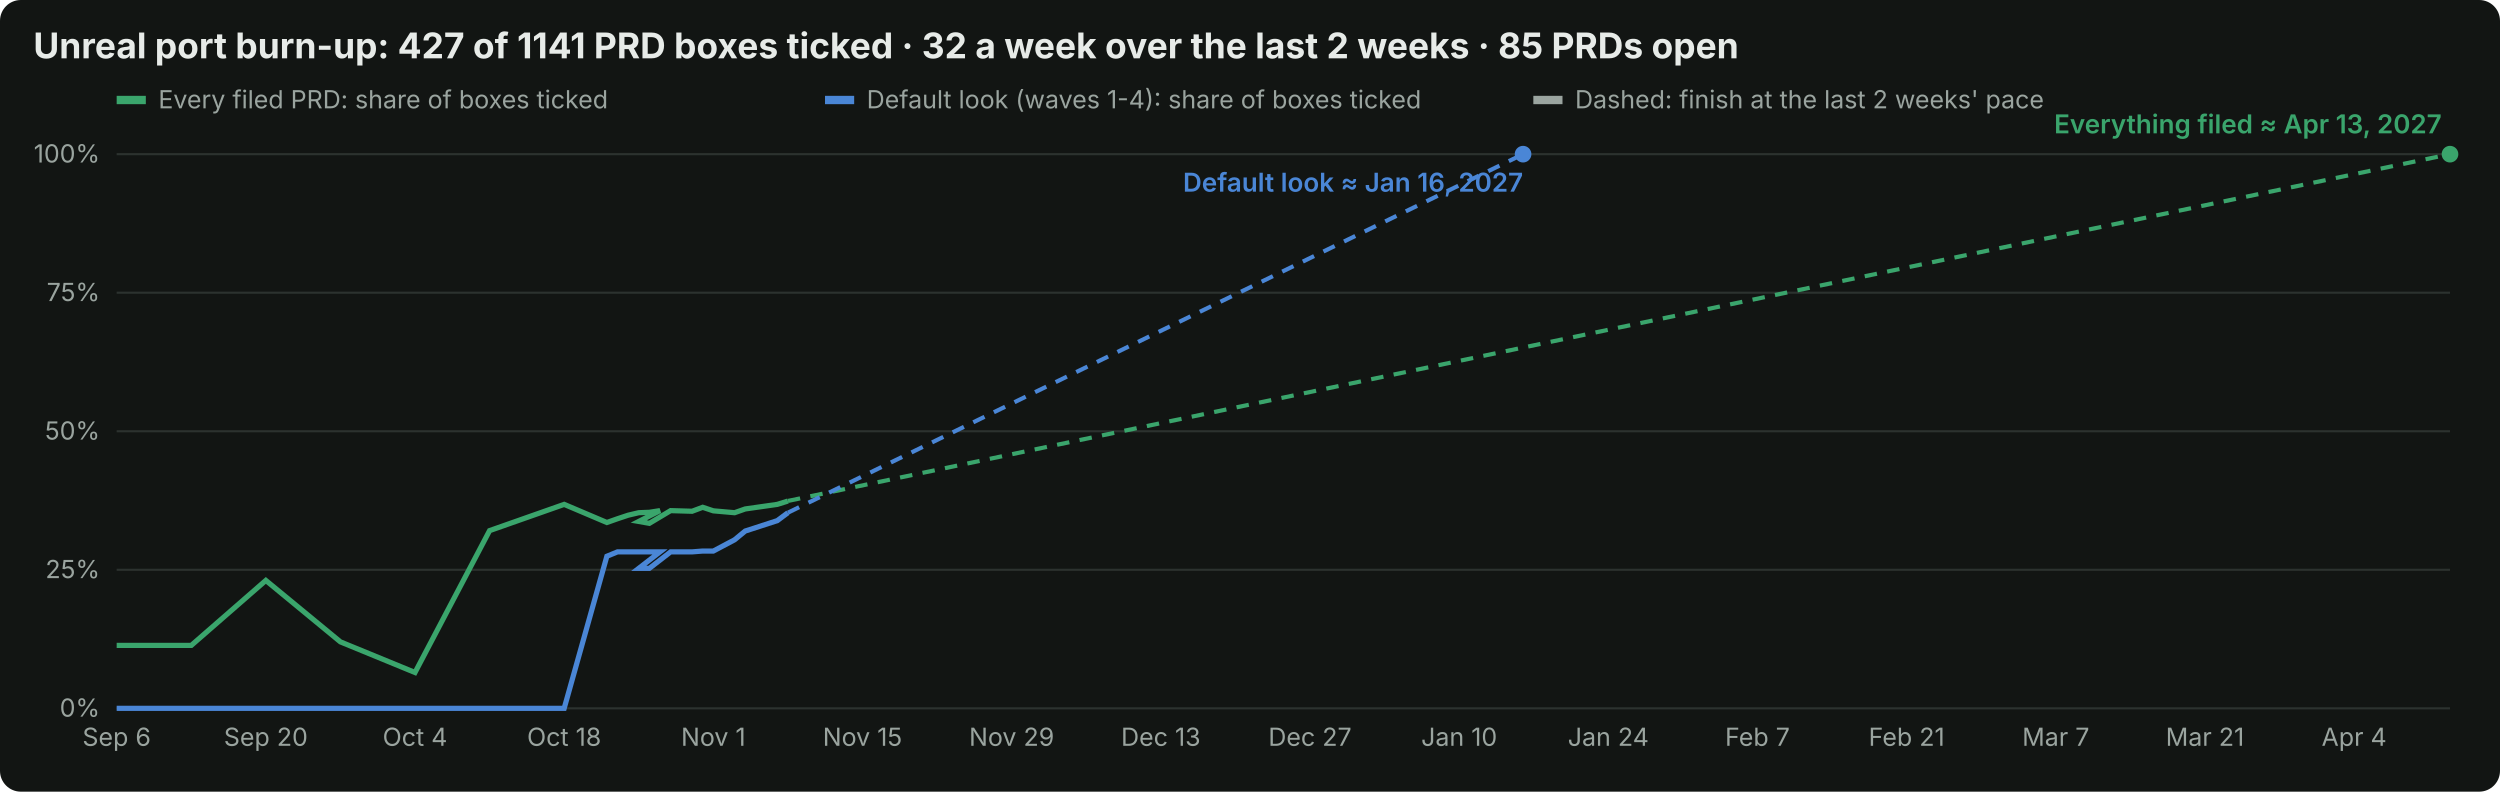
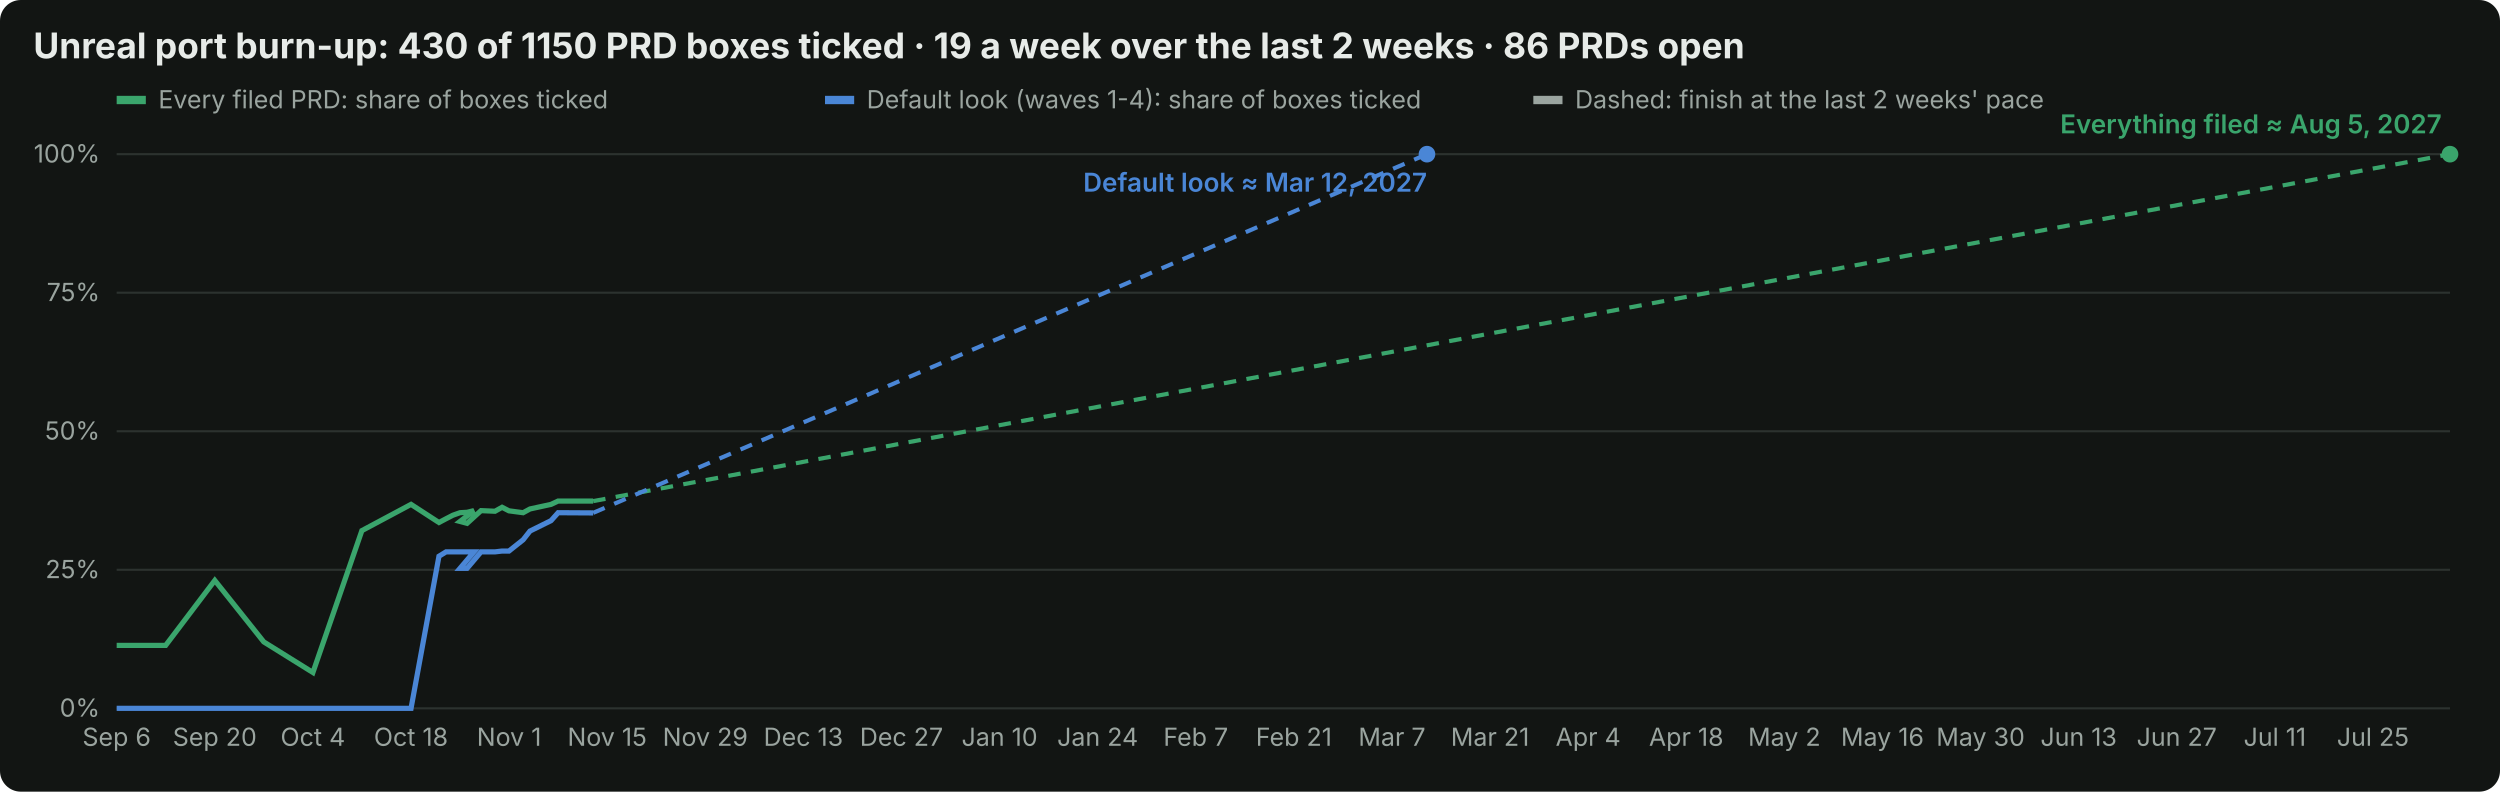
<svg xmlns="http://www.w3.org/2000/svg" viewBox="0 0 1200 380" width="1200" height="380" font-family="system-ui, -apple-system, Segoe UI, sans-serif">
  <style>.h{fill:#e7ebe8;font-size:17px;font-weight:700}.t{fill:#9aa49f;font-size:12px}.e{font-size:12.5px;font-weight:600}</style>
  <rect width="1200" height="380" rx="10" fill="#121513" />
-   <text x="16" y="28" class="h">Unreal port burn-up: 427 of 1141 PRD boxes ticked · 32 a week over the last 2 weeks · 85 PRDs open</text>
+   <text x="16" y="28" class="h">Unreal port burn-up: 430 of 1150 PRD boxes ticked · 19 a week over the last 2 weeks · 86 PRDs open</text>
  <rect x="56" y="46" width="14" height="4" fill="#3aa56c" />
  <text x="76" y="52" class="t">Every filed PRD: share of boxes ticked</text>
  <rect x="396" y="46" width="14" height="4" fill="#4a86d6" />
  <text x="416" y="52" class="t">Default look (waves 1-4): share of boxes ticked</text>
  <rect x="736" y="46" width="14" height="4" fill="#9aa49f" />
  <text x="756" y="52" class="t">Dashed: finish at the last 2 weeks' pace</text>
  <line x1="56" x2="1176" y1="340" y2="340" stroke="#2c322f" />
  <text x="48" y="344" class="t" text-anchor="end">0%</text>
  <line x1="56" x2="1176" y1="273.5" y2="273.5" stroke="#2c322f" />
  <text x="48" y="277.5" class="t" text-anchor="end">25%</text>
  <line x1="56" x2="1176" y1="207" y2="207" stroke="#2c322f" />
  <text x="48" y="211" class="t" text-anchor="end">50%</text>
  <line x1="56" x2="1176" y1="140.5" y2="140.5" stroke="#2c322f" />
  <text x="48" y="144.5" class="t" text-anchor="end">75%</text>
  <line x1="56" x2="1176" y1="74" y2="74" stroke="#2c322f" />
  <text x="48" y="78" class="t" text-anchor="end">100%</text>
  <text x="56" y="358" class="t" text-anchor="middle">Sep 6</text>
-   <text x="127.598" y="358" class="t" text-anchor="middle">Sep 20</text>
-   <text x="199.196" y="358" class="t" text-anchor="middle">Oct 4</text>
-   <text x="270.795" y="358" class="t" text-anchor="middle">Oct 18</text>
-   <text x="342.393" y="358" class="t" text-anchor="middle">Nov 1</text>
-   <text x="413.991" y="358" class="t" text-anchor="middle">Nov 15</text>
-   <text x="485.589" y="358" class="t" text-anchor="middle">Nov 29</text>
-   <text x="557.187" y="358" class="t" text-anchor="middle">Dec 13</text>
-   <text x="628.785" y="358" class="t" text-anchor="middle">Dec 27</text>
-   <text x="700.384" y="358" class="t" text-anchor="middle">Jan 10</text>
-   <text x="771.982" y="358" class="t" text-anchor="middle">Jan 24</text>
-   <text x="843.58" y="358" class="t" text-anchor="middle">Feb 7</text>
-   <text x="915.178" y="358" class="t" text-anchor="middle">Feb 21</text>
-   <text x="986.776" y="358" class="t" text-anchor="middle">Mar 7</text>
-   <text x="1058.374" y="358" class="t" text-anchor="middle">Mar 21</text>
-   <text x="1129.973" y="358" class="t" text-anchor="middle">Apr 4</text>
-   <path d="M56.0,309.8L91.8,309.8L127.6,278.6L163.4,308.1L199.2,322.8L235.0,254.7L270.8,242.1L291.3,250.8L296.4,249.0L301.5,247.3L306.6,246.1L311.7,245.9L316.8,245.1L306.6,250.3L311.7,251.2L321.9,245.1L332.2,245.4L337.3,243.5L342.4,245.2L352.6,246.1L357.7,244.3L373.1,242.1L378.2,240.5" stroke="#3aa56c" stroke-width="2.5" fill="none" />
-   <path d="M56.0,340.0L91.8,340.0L127.6,340.0L163.4,340.0L199.2,340.0L235.0,340.0L270.8,340.0L291.3,267.0L296.4,264.9L301.5,264.9L306.6,264.9L311.7,264.9L316.8,264.9L306.6,272.8L311.7,272.8L321.9,264.9L332.2,264.9L337.3,264.5L342.4,264.5L352.6,259.1L357.7,254.9L373.1,249.9L378.2,246.1" stroke="#4a86d6" stroke-width="2.5" fill="none" />
-   <path d="M378.192,240.454L1176,74" stroke="#3aa56c" stroke-width="2" stroke-dasharray="6 5" fill="none" />
+   <text x="103.087" y="358" class="t" text-anchor="middle">Sep 20</text>
+   <text x="150.174" y="358" class="t" text-anchor="middle">Oct 4</text>
+   <text x="197.261" y="358" class="t" text-anchor="middle">Oct 18</text>
+   <text x="244.348" y="358" class="t" text-anchor="middle">Nov 1</text>
+   <text x="291.435" y="358" class="t" text-anchor="middle">Nov 15</text>
+   <text x="338.523" y="358" class="t" text-anchor="middle">Nov 29</text>
+   <text x="385.61" y="358" class="t" text-anchor="middle">Dec 13</text>
+   <text x="432.697" y="358" class="t" text-anchor="middle">Dec 27</text>
+   <text x="479.784" y="358" class="t" text-anchor="middle">Jan 10</text>
+   <text x="526.871" y="358" class="t" text-anchor="middle">Jan 24</text>
+   <text x="573.958" y="358" class="t" text-anchor="middle">Feb 7</text>
+   <text x="621.045" y="358" class="t" text-anchor="middle">Feb 21</text>
+   <text x="668.132" y="358" class="t" text-anchor="middle">Mar 7</text>
+   <text x="715.219" y="358" class="t" text-anchor="middle">Mar 21</text>
+   <text x="762.306" y="358" class="t" text-anchor="middle">Apr 4</text>
+   <text x="809.393" y="358" class="t" text-anchor="middle">Apr 18</text>
+   <text x="856.48" y="358" class="t" text-anchor="middle">May 2</text>
+   <text x="903.568" y="358" class="t" text-anchor="middle">May 16</text>
+   <text x="950.655" y="358" class="t" text-anchor="middle">May 30</text>
+   <text x="997.742" y="358" class="t" text-anchor="middle">Jun 13</text>
+   <text x="1044.829" y="358" class="t" text-anchor="middle">Jun 27</text>
+   <text x="1091.916" y="358" class="t" text-anchor="middle">Jul 11</text>
+   <text x="1139.003" y="358" class="t" text-anchor="middle">Jul 25</text>
+   <path d="M56.0,309.8L79.5,309.8L103.1,278.6L126.6,308.1L150.2,322.8L173.7,254.7L197.3,242.1L210.7,250.8L214.1,249.0L217.4,247.3L220.8,246.1L224.2,245.9L227.5,245.1L220.8,250.3L224.2,251.2L230.9,245.1L237.6,245.4L241.0,243.5L244.3,245.2L251.1,246.1L254.4,244.3L264.5,242.1L267.9,240.5L284.7,240.5" stroke="#3aa56c" stroke-width="2.5" fill="none" />
+   <path d="M56.0,340.0L79.5,340.0L103.1,340.0L126.6,340.0L150.2,340.0L173.7,340.0L197.3,340.0L210.7,267.0L214.1,264.9L217.4,264.9L220.8,264.9L224.2,264.9L227.5,264.9L220.8,272.8L224.2,272.8L230.9,264.9L237.6,264.9L241.0,264.5L244.3,264.5L251.1,259.1L254.4,254.9L264.5,249.9L267.9,246.1L284.7,246.2" stroke="#4a86d6" stroke-width="2.5" fill="none" />
+   <path d="M284.709,240.539L1176,74" stroke="#3aa56c" stroke-width="2" stroke-dasharray="6 5" fill="none" />
  <circle cx="1176" cy="74" r="4" fill="#3aa56c" />
-   <text x="1172" y="64" class="e" fill="#3aa56c" text-anchor="end">Everything filed ≈ Apr 13, 2027</text>
-   <path d="M378.192,246.086L731.068,74" stroke="#4a86d6" stroke-width="2" stroke-dasharray="6 5" fill="none" />
-   <circle cx="731.068" cy="74" r="4" fill="#4a86d6" />
-   <text x="731.068" y="92" class="e" fill="#4a86d6" text-anchor="end">Default look ≈ Jan 16, 2027</text>
+   <text x="1172" y="64" class="e" fill="#3aa56c" text-anchor="end">Everything filed ≈ Aug 5, 2027</text>
+   <path d="M284.709,246.18L684.949,74" stroke="#4a86d6" stroke-width="2" stroke-dasharray="6 5" fill="none" />
+   <circle cx="684.949" cy="74" r="4" fill="#4a86d6" />
+   <text x="684.949" y="92" class="e" fill="#4a86d6" text-anchor="end">Default look ≈ Mar 12, 2027</text>
</svg>
